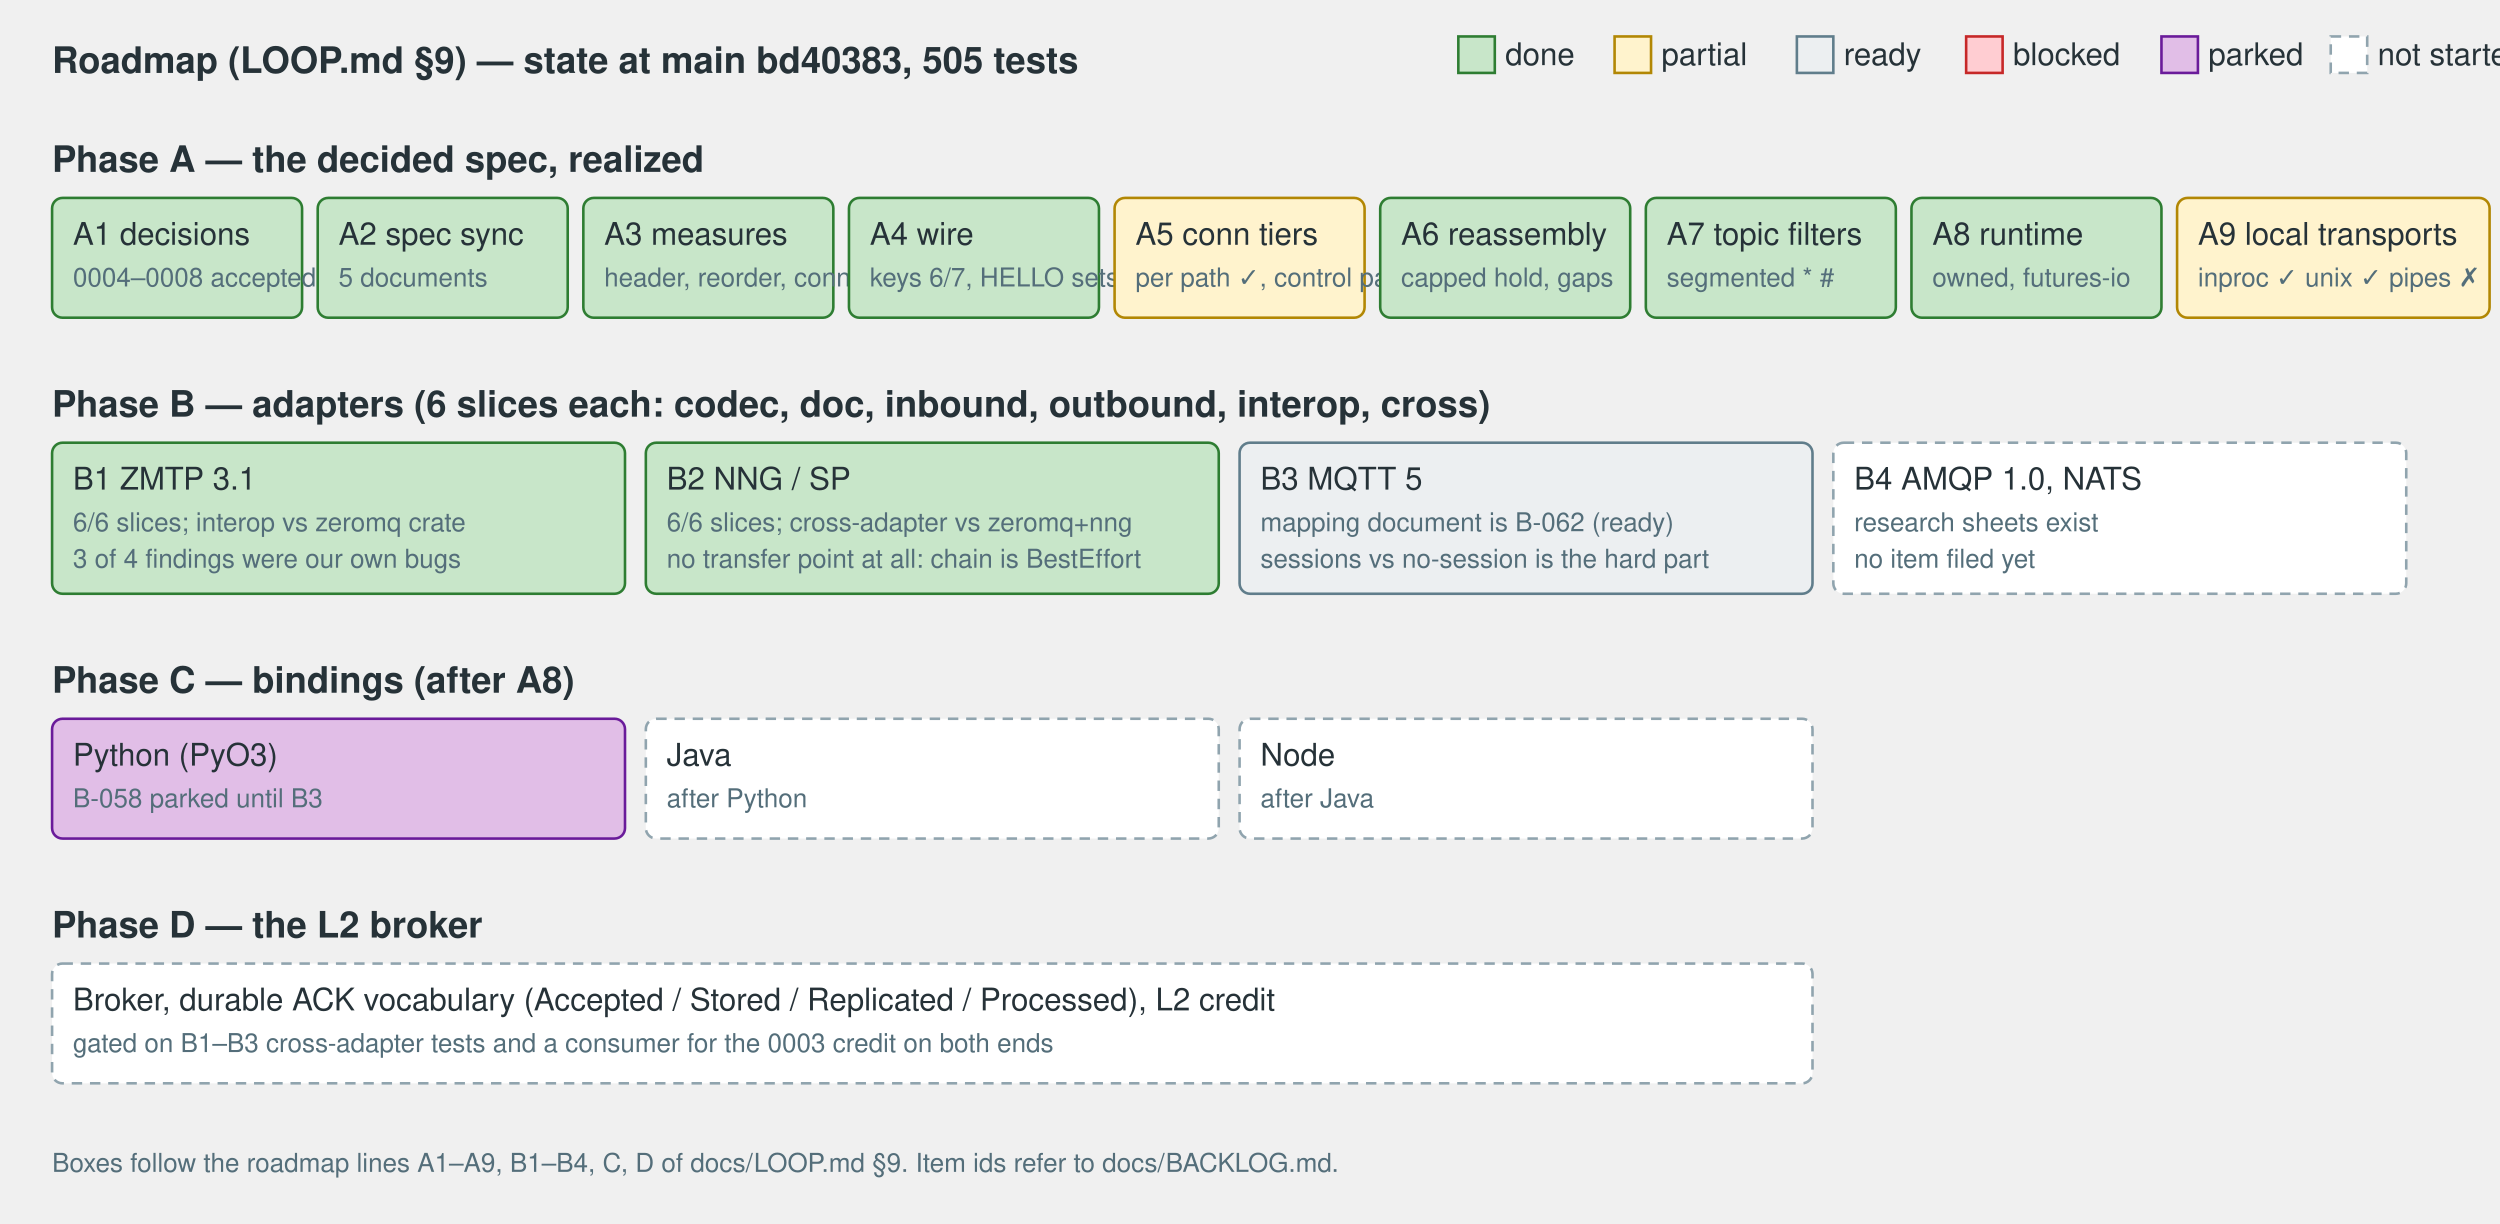
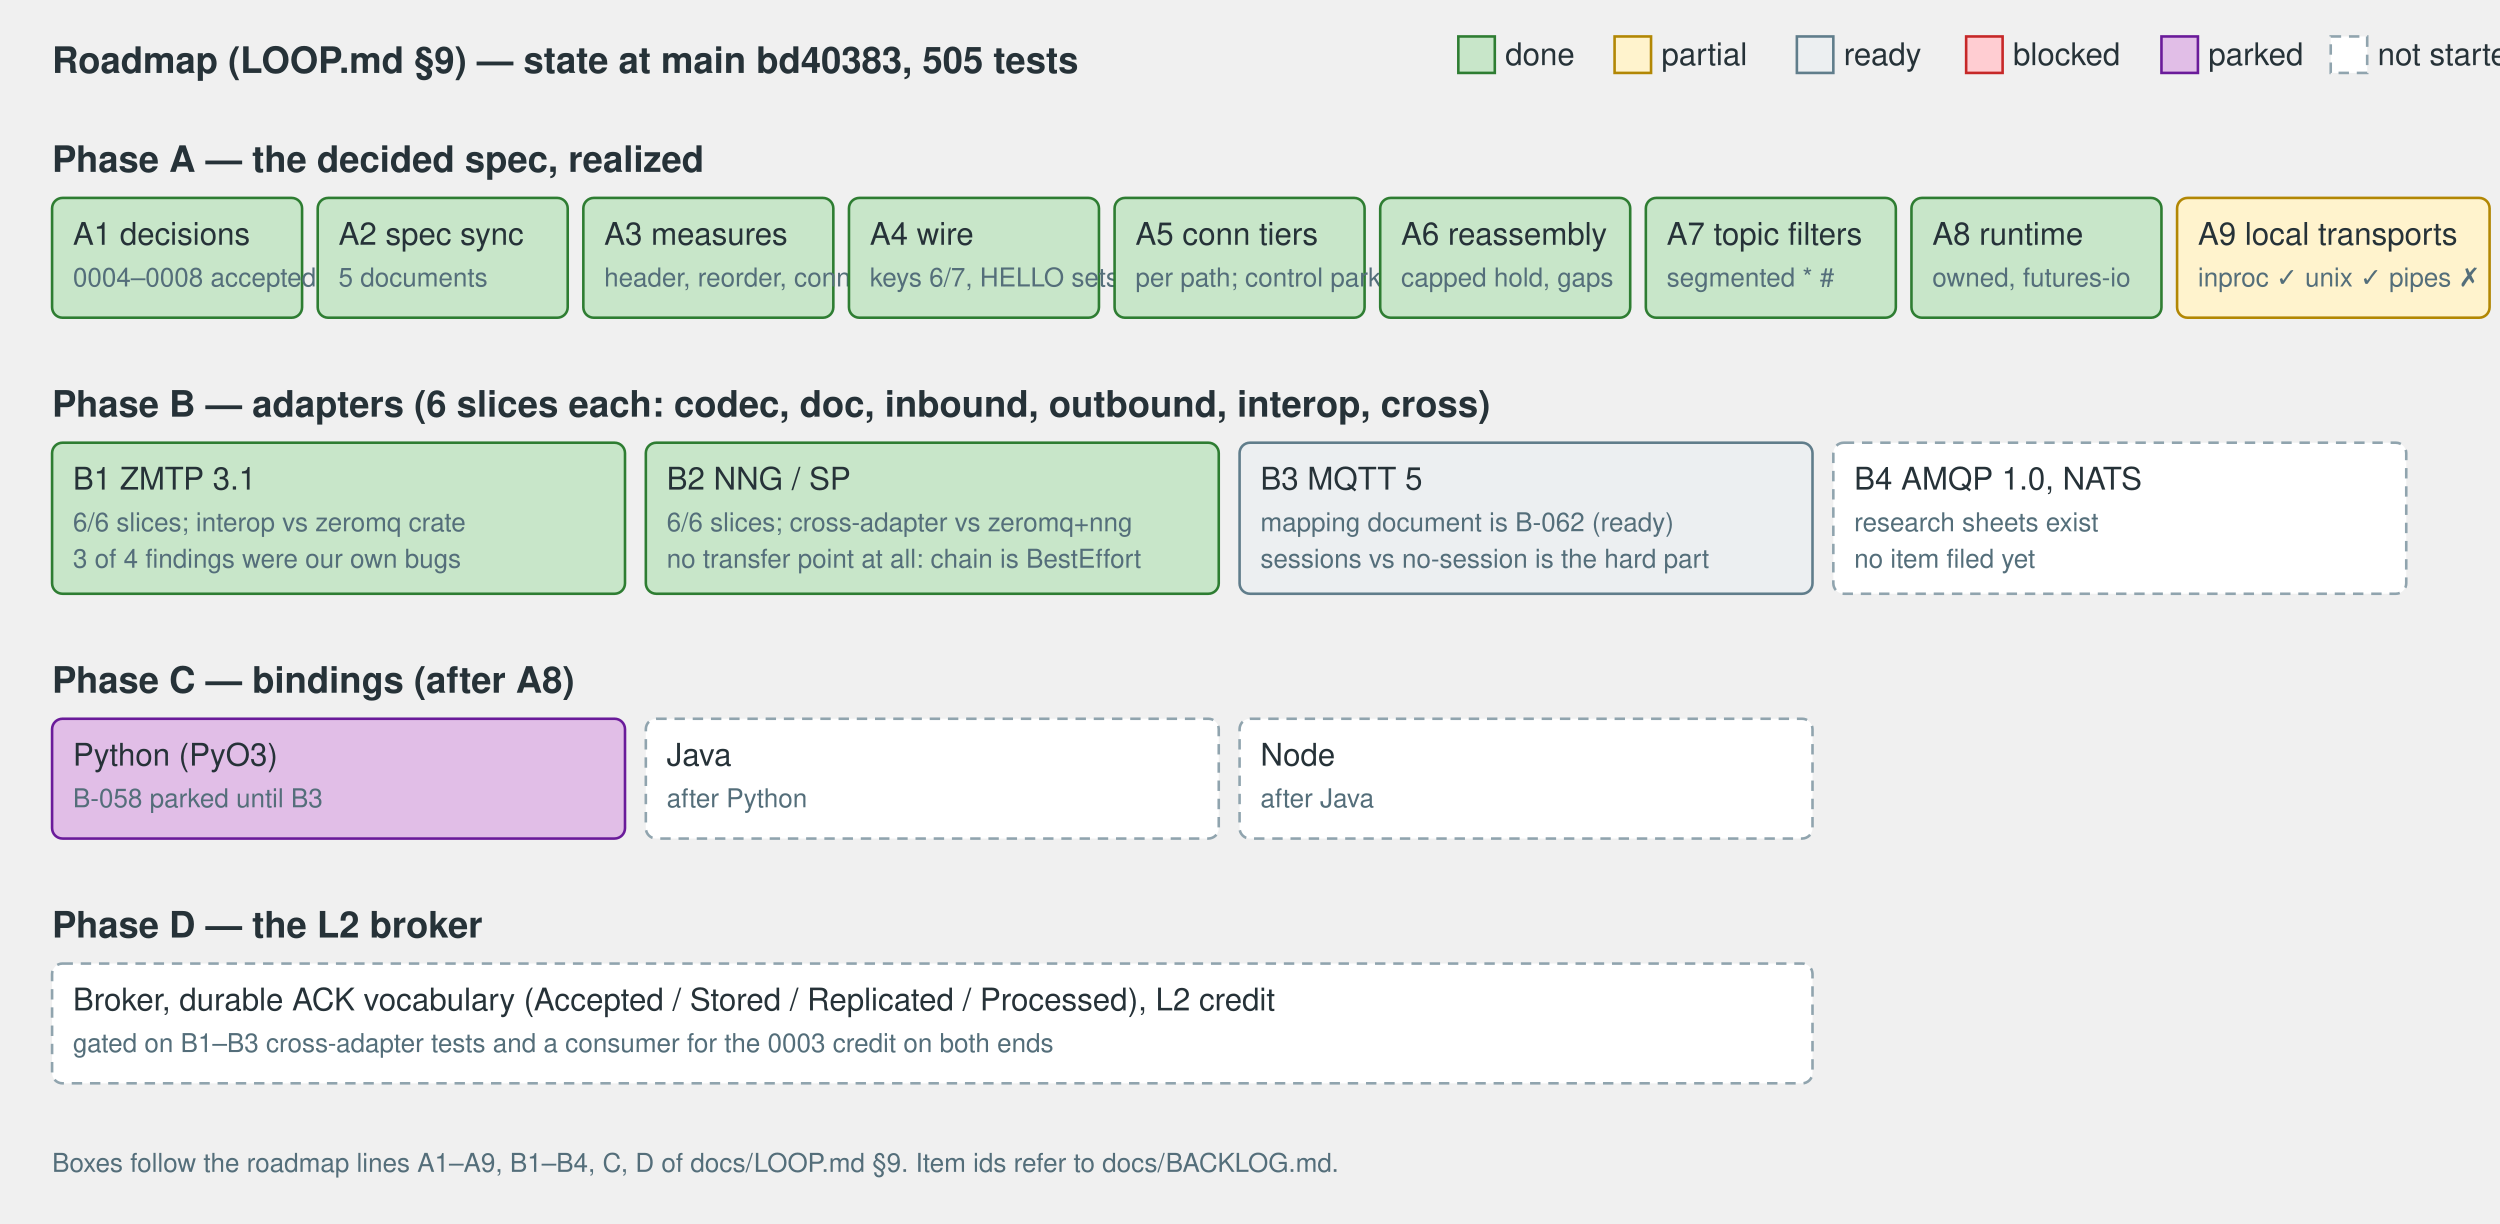
<svg xmlns="http://www.w3.org/2000/svg" width="960" height="470" viewBox="0 0 960 470" font-family="Helvetica, Arial, sans-serif" font-size="12">
  <defs>
    <style>
      .done    { fill:#c8e6c9; stroke:#2e7d32; }
      .partial { fill:#fff3cd; stroke:#b28704; }
      .ready   { fill:#eceff1; stroke:#607d8b; }
      .blocked { fill:#ffcdd2; stroke:#c62828; }
      .todo    { fill:#ffffff; stroke:#90a4ae; stroke-dasharray:4 3; }
      .parked  { fill:#e1bee7; stroke:#6a1b9a; }
      .lbl     { fill:#263238; }
      .sub     { fill:#546e7a; font-size:10px; }
      .phase   { fill:#263238; font-size:14px; font-weight:bold; }
    </style>
  </defs>
  <text x="20" y="28" class="phase">Roadmap (LOOP.md §9) — state at main bd40383, 505 tests</text>
  <g transform="translate(560,14)">
    <rect x="0" y="0" width="14" height="14" class="done" />
    <text x="18" y="11" class="lbl">done</text>
    <rect x="60" y="0" width="14" height="14" class="partial" />
    <text x="78" y="11" class="lbl">partial</text>
    <rect x="130" y="0" width="14" height="14" class="ready" />
    <text x="148" y="11" class="lbl">ready</text>
    <rect x="195" y="0" width="14" height="14" class="blocked" />
    <text x="213" y="11" class="lbl">blocked</text>
    <rect x="270" y="0" width="14" height="14" class="parked" />
    <text x="288" y="11" class="lbl">parked</text>
    <rect x="335" y="0" width="14" height="14" class="todo" />
    <text x="353" y="11" class="lbl">not started</text>
  </g>
  <text x="20" y="66" class="phase">Phase A — the decided spec, realized</text>
  <g transform="translate(20,76)">
    <rect x="0" y="0" width="96" height="46" rx="4" class="done" />
    <text x="8" y="18" class="lbl">A1 decisions</text>
    <text x="8" y="34" class="sub">0004–0008 accepted</text>
    <rect x="102" y="0" width="96" height="46" rx="4" class="done" />
    <text x="110" y="18" class="lbl">A2 spec sync</text>
    <text x="110" y="34" class="sub">5 documents</text>
    <rect x="204" y="0" width="96" height="46" rx="4" class="done" />
    <text x="212" y="18" class="lbl">A3 measures</text>
    <text x="212" y="34" class="sub">header, reorder, conn</text>
    <rect x="306" y="0" width="96" height="46" rx="4" class="done" />
    <text x="314" y="18" class="lbl">A4 wire</text>
    <text x="314" y="34" class="sub">keys 6/7, HELLO sets</text>
-     <rect x="408" y="0" width="96" height="46" rx="4" class="partial" />
+     <rect x="408" y="0" width="96" height="46" rx="4" class="done" />
    <text x="416" y="18" class="lbl">A5 conn tiers</text>
-     <text x="416" y="34" class="sub">per path ✓, control parked</text>
+     <text x="416" y="34" class="sub">per path; control parked (0011)</text>
    <rect x="510" y="0" width="96" height="46" rx="4" class="done" />
    <text x="518" y="18" class="lbl">A6 reassembly</text>
    <text x="518" y="34" class="sub">capped hold, gaps</text>
    <rect x="612" y="0" width="96" height="46" rx="4" class="done" />
    <text x="620" y="18" class="lbl">A7 topic filters</text>
    <text x="620" y="34" class="sub">segmented * #</text>
    <rect x="714" y="0" width="96" height="46" rx="4" class="done" />
    <text x="722" y="18" class="lbl">A8 runtime</text>
    <text x="722" y="34" class="sub">owned, futures-io</text>
    <rect x="816" y="0" width="120" height="46" rx="4" class="partial" />
    <text x="824" y="18" class="lbl">A9 local transports</text>
    <text x="824" y="34" class="sub">inproc ✓ unix ✓ pipes ✗</text>
  </g>
  <text x="20" y="160" class="phase">Phase B — adapters (6 slices each: codec, doc, inbound, outbound, interop, cross)</text>
  <g transform="translate(20,170)">
    <rect x="0" y="0" width="220" height="58" rx="4" class="done" />
    <text x="8" y="18" class="lbl">B1 ZMTP 3.1</text>
    <text x="8" y="34" class="sub">6/6 slices; interop vs zeromq crate</text>
    <text x="8" y="48" class="sub">3 of 4 findings were our own bugs</text>
    <rect x="228" y="0" width="220" height="58" rx="4" class="done" />
    <text x="236" y="18" class="lbl">B2 NNG / SP</text>
    <text x="236" y="34" class="sub">6/6 slices; cross-adapter vs zeromq+nng</text>
    <text x="236" y="48" class="sub">no transfer point at all: chain is BestEffort</text>
    <rect x="456" y="0" width="220" height="58" rx="4" class="ready" />
    <text x="464" y="18" class="lbl">B3 MQTT 5</text>
    <text x="464" y="34" class="sub">mapping document is B-062 (ready)</text>
    <text x="464" y="48" class="sub">sessions vs no-session is the hard part</text>
    <rect x="684" y="0" width="220" height="58" rx="4" class="todo" />
    <text x="692" y="18" class="lbl">B4 AMQP 1.0, NATS</text>
    <text x="692" y="34" class="sub">research sheets exist</text>
    <text x="692" y="48" class="sub">no item filed yet</text>
  </g>
  <text x="20" y="266" class="phase">Phase C — bindings (after A8)</text>
  <g transform="translate(20,276)">
    <rect x="0" y="0" width="220" height="46" rx="4" class="parked" />
    <text x="8" y="18" class="lbl">Python (PyO3)</text>
    <text x="8" y="34" class="sub">B-058 parked until B3</text>
    <rect x="228" y="0" width="220" height="46" rx="4" class="todo" />
    <text x="236" y="18" class="lbl">Java</text>
    <text x="236" y="34" class="sub">after Python</text>
    <rect x="456" y="0" width="220" height="46" rx="4" class="todo" />
    <text x="464" y="18" class="lbl">Node</text>
    <text x="464" y="34" class="sub">after Java</text>
  </g>
  <text x="20" y="360" class="phase">Phase D — the L2 broker</text>
  <g transform="translate(20,370)">
    <rect x="0" y="0" width="676" height="46" rx="4" class="todo" />
    <text x="8" y="18" class="lbl">Broker, durable ACK vocabulary (Accepted / Stored / Replicated / Processed), L2 credit</text>
    <text x="8" y="34" class="sub">gated on B1–B3 cross-adapter tests and a consumer for the 0003 credit on both ends</text>
  </g>
  <text x="20" y="450" class="sub">Boxes follow the roadmap lines A1–A9, B1–B4, C, D of docs/LOOP.md §9. Item ids refer to docs/BACKLOG.md.</text>
</svg>
